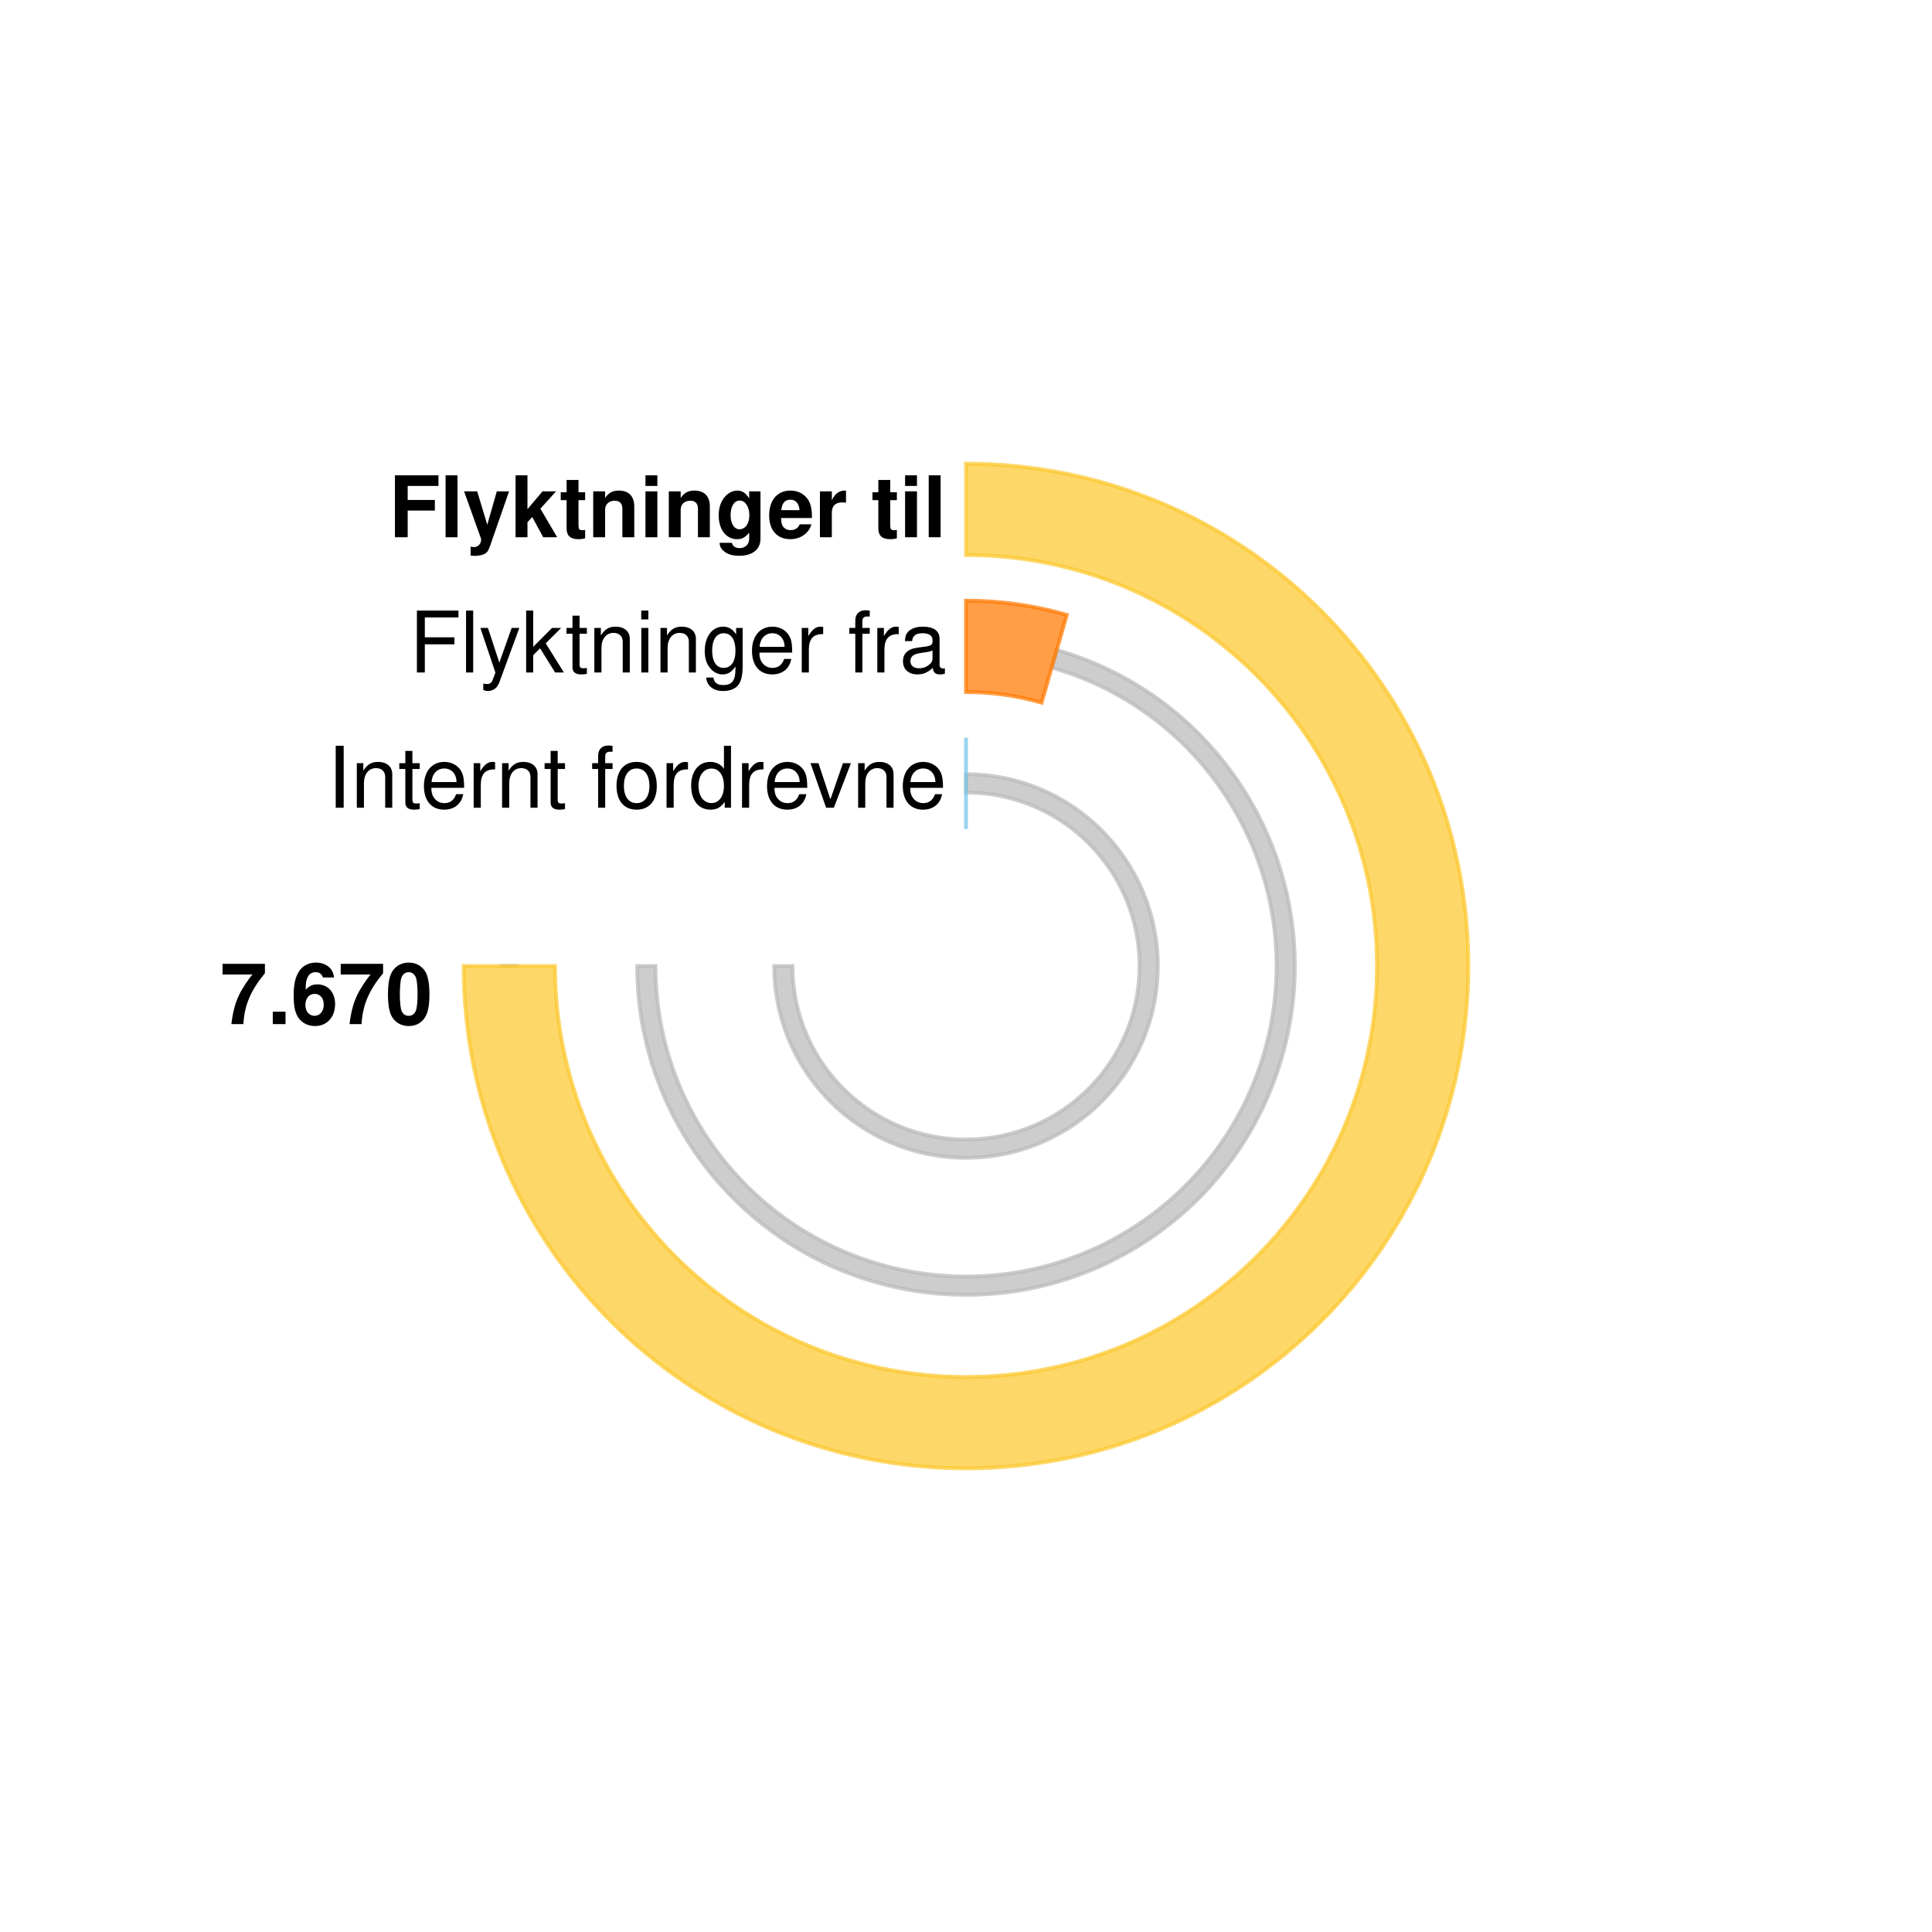
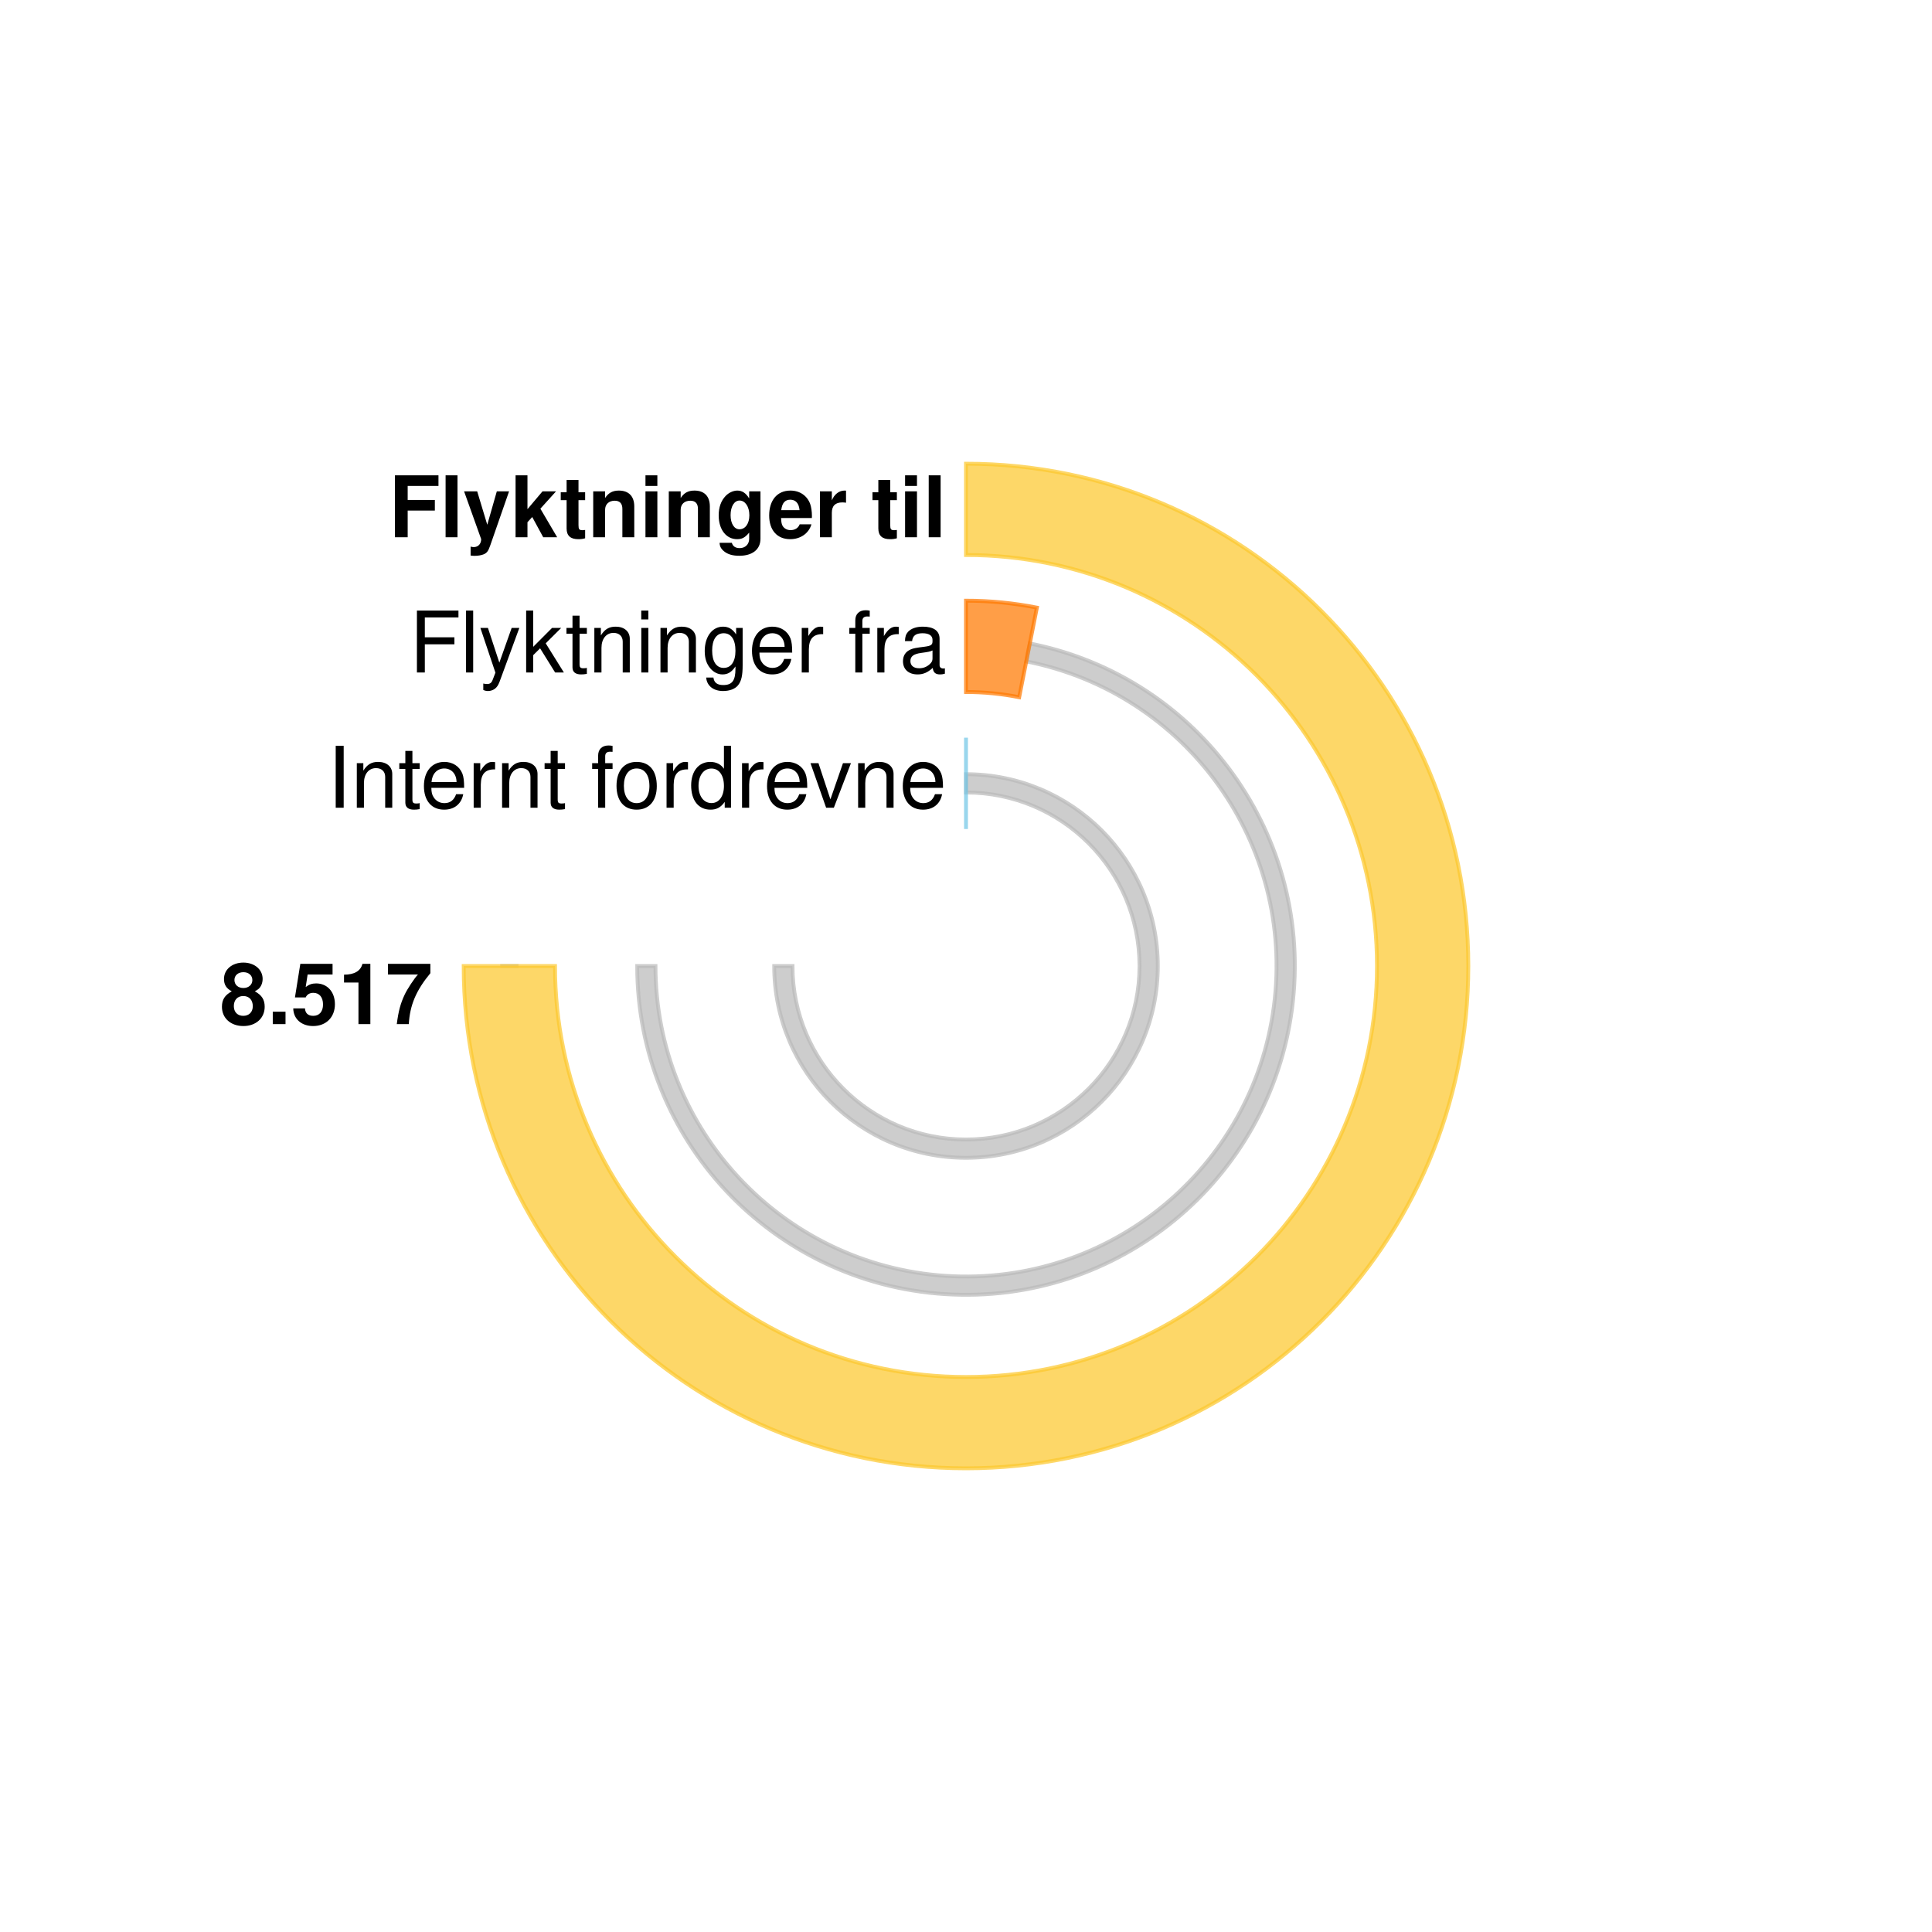
<svg xmlns="http://www.w3.org/2000/svg" role="img" class="rv-xy-plot__inner" width="500" height="500">
  <g class="rv-xy-plot__series rv-xy-plot__series--arc " opacity="1" pointer-events="all" transform="translate(250,250)">
    <path class="rv-xy-plot__series rv-xy-plot__series--arc-path  " d="M3.03935069242934e-15,-49.636A49.636,49.636,0,1,1,-49.636,6.07870138485868e-15L-44.909,5.499777443443567e-15A44.909,44.909,0,1,0,2.7498887217217836e-15,-44.909Z" style="opacity: 1; stroke: rgba(186, 186, 186, 0.72); fill: rgba(186, 186, 186, 0.72);" />
-     <path class="rv-xy-plot__series rv-xy-plot__series--arc-path  " d="M23.478,-81.788A85.091,85.091,0,1,1,-85.091,1.0420630945472023e-14L-80.364,9.84170700405691e-15A80.364,80.364,0,1,0,22.174,-77.244Z" style="opacity: 1; stroke: rgba(186, 186, 186, 0.72); fill: rgba(186, 186, 186, 0.72);" />
+     <path class="rv-xy-plot__series rv-xy-plot__series--arc-path  " d="M16.514,-83.473A85.091,85.091,0,1,1,-85.091,1.0420630945472023e-14L-80.364,9.84170700405691e-15A80.364,80.364,0,1,0,15.596,-78.836Z" style="opacity: 1; stroke: rgba(186, 186, 186, 0.72); fill: rgba(186, 186, 186, 0.72);" />
    <path class="rv-xy-plot__series rv-xy-plot__series--arc-path  " d="M-120.545,1.4762560506085366e-14L-115.818,1.4183636564670253e-14Z" style="opacity: 1; stroke: rgba(186, 186, 186, 0.72); fill: rgba(186, 186, 186, 0.72);" />
    <path class="rv-xy-plot__series rv-xy-plot__series--arc-path  " d="M3.618274633844452e-15,-59.091L2.1709647803066717e-15,-35.455Z" style="opacity: 1; stroke: rgba(114, 199, 231, 0.72); fill: rgba(114, 199, 231, 0.72);" />
-     <path class="rv-xy-plot__series rv-xy-plot__series--arc-path  " d="M5.7892394141511244e-15,-94.545A94.545,94.545,0,0,1,26.087,-90.875L19.565,-68.156A70.909,70.909,0,0,0,4.341929560613344e-15,-70.909Z" style="opacity: 1; stroke: rgba(255, 121, 0, 0.72); fill: rgba(255, 121, 0, 0.72);" />
+     <path class="rv-xy-plot__series rv-xy-plot__series--arc-path  " d="M5.7892394141511244e-15,-94.545A94.545,94.545,0,0,1,18.349,-92.748L13.762,-69.561A70.909,70.909,0,0,0,4.341929560613344e-15,-70.909Z" style="opacity: 1; stroke: rgba(255, 121, 0, 0.72); fill: rgba(255, 121, 0, 0.72);" />
    <path class="rv-xy-plot__series rv-xy-plot__series--arc-path  " d="M7.960204194457796e-15,-130A130,130,0,1,1,-130,1.592040838891559e-14L-106.364,1.302578868184003e-14A106.364,106.364,0,1,0,6.512894340920015e-15,-106.364Z" style="opacity: 1; stroke: rgba(253, 200, 47, 0.72); fill: rgba(253, 200, 47, 0.72);" />
  </g>
  <g class="rv-xy-plot__series rv-xy-plot__series--label " transform="translate(120,0)" style="font-family: Helvetica; font-weight: normal; font-size: 22px;">
    <text dominant-baseline="text-after-edge" class="rv-xy-plot__series--label-text" text-anchor="end" x="125" y="215" transform="rotate(0,125,215)">Internt fordrevne</text>
  </g>
  <g class="rv-xy-plot__series rv-xy-plot__series--label " transform="translate(120,0)" style="font-family: Helvetica; font-weight: normal; font-size: 22px;">
    <text dominant-baseline="text-after-edge" class="rv-xy-plot__series--label-text" text-anchor="end" x="125" y="180" transform="rotate(0,125,180)">Flyktninger fra</text>
  </g>
  <g class="rv-xy-plot__series rv-xy-plot__series--label " transform="translate(120,0)" style="font-family: Helvetica; font-weight: bold; font-size: 22px;">
    <text dominant-baseline="text-after-edge" class="rv-xy-plot__series--label-text" text-anchor="end" x="125" y="145" transform="rotate(0,125,145)">Flyktninger til</text>
  </g>
  <g class="rv-xy-plot__series rv-xy-plot__series--label " transform="translate(120,0)" style="font-family: Helvetica; font-weight: bold; font-size: 22px;">
-     <text dominant-baseline="text-after-edge" class="rv-xy-plot__series--label-text" text-anchor="end" x="-8" y="271" transform="rotate(0,-8,271)">7.670</text>
+     <text dominant-baseline="text-after-edge" class="rv-xy-plot__series--label-text" text-anchor="end" x="-8" y="271" transform="rotate(0,-8,271)">8.517</text>
  </g>
</svg>
